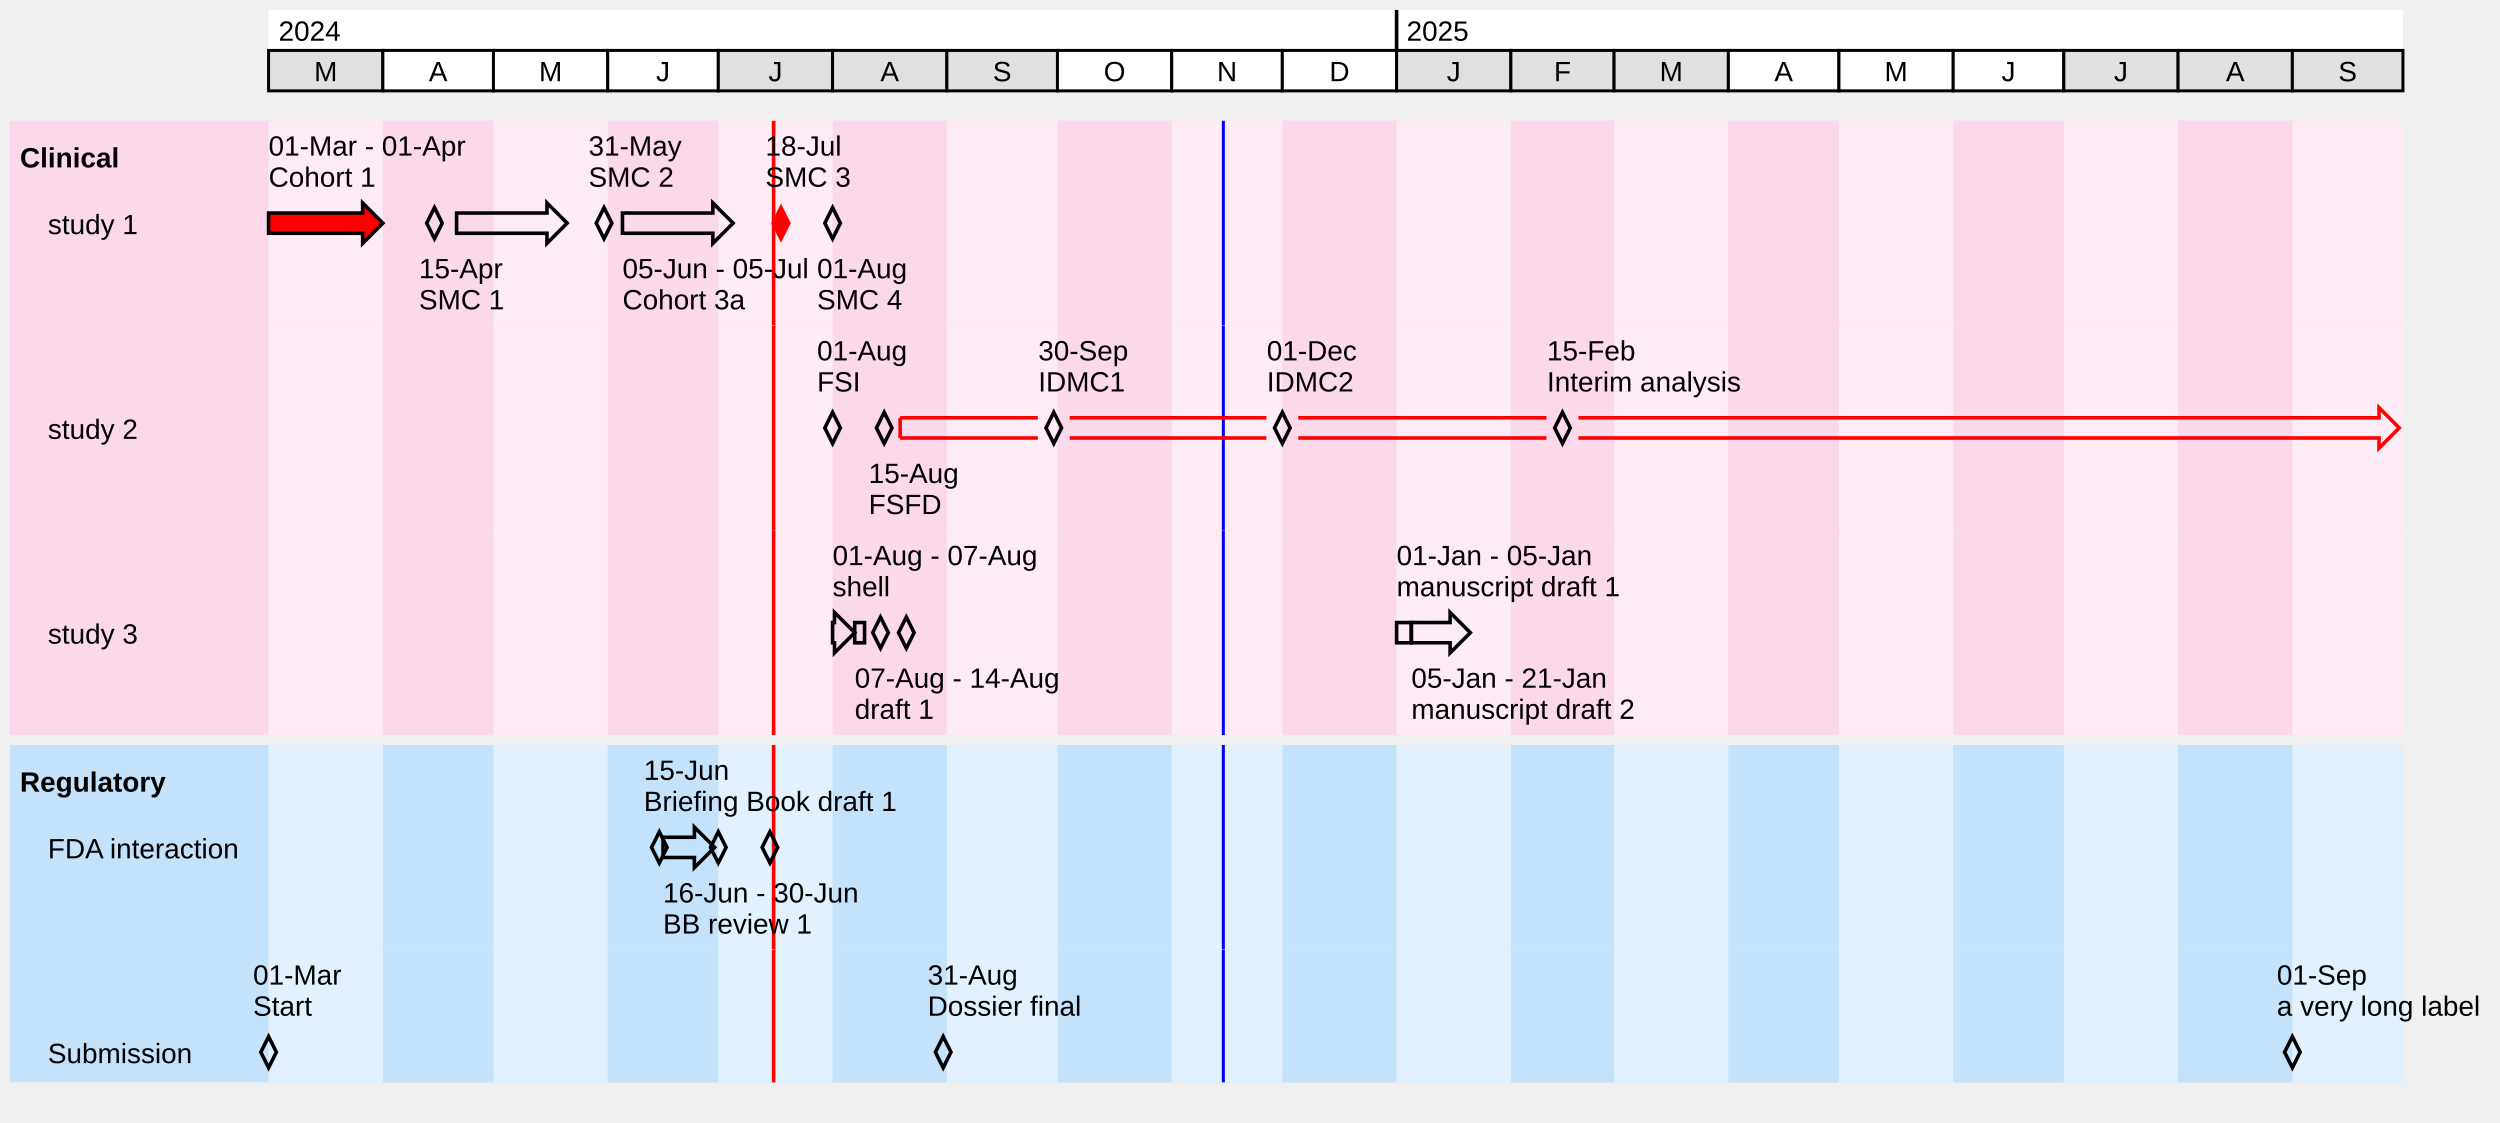
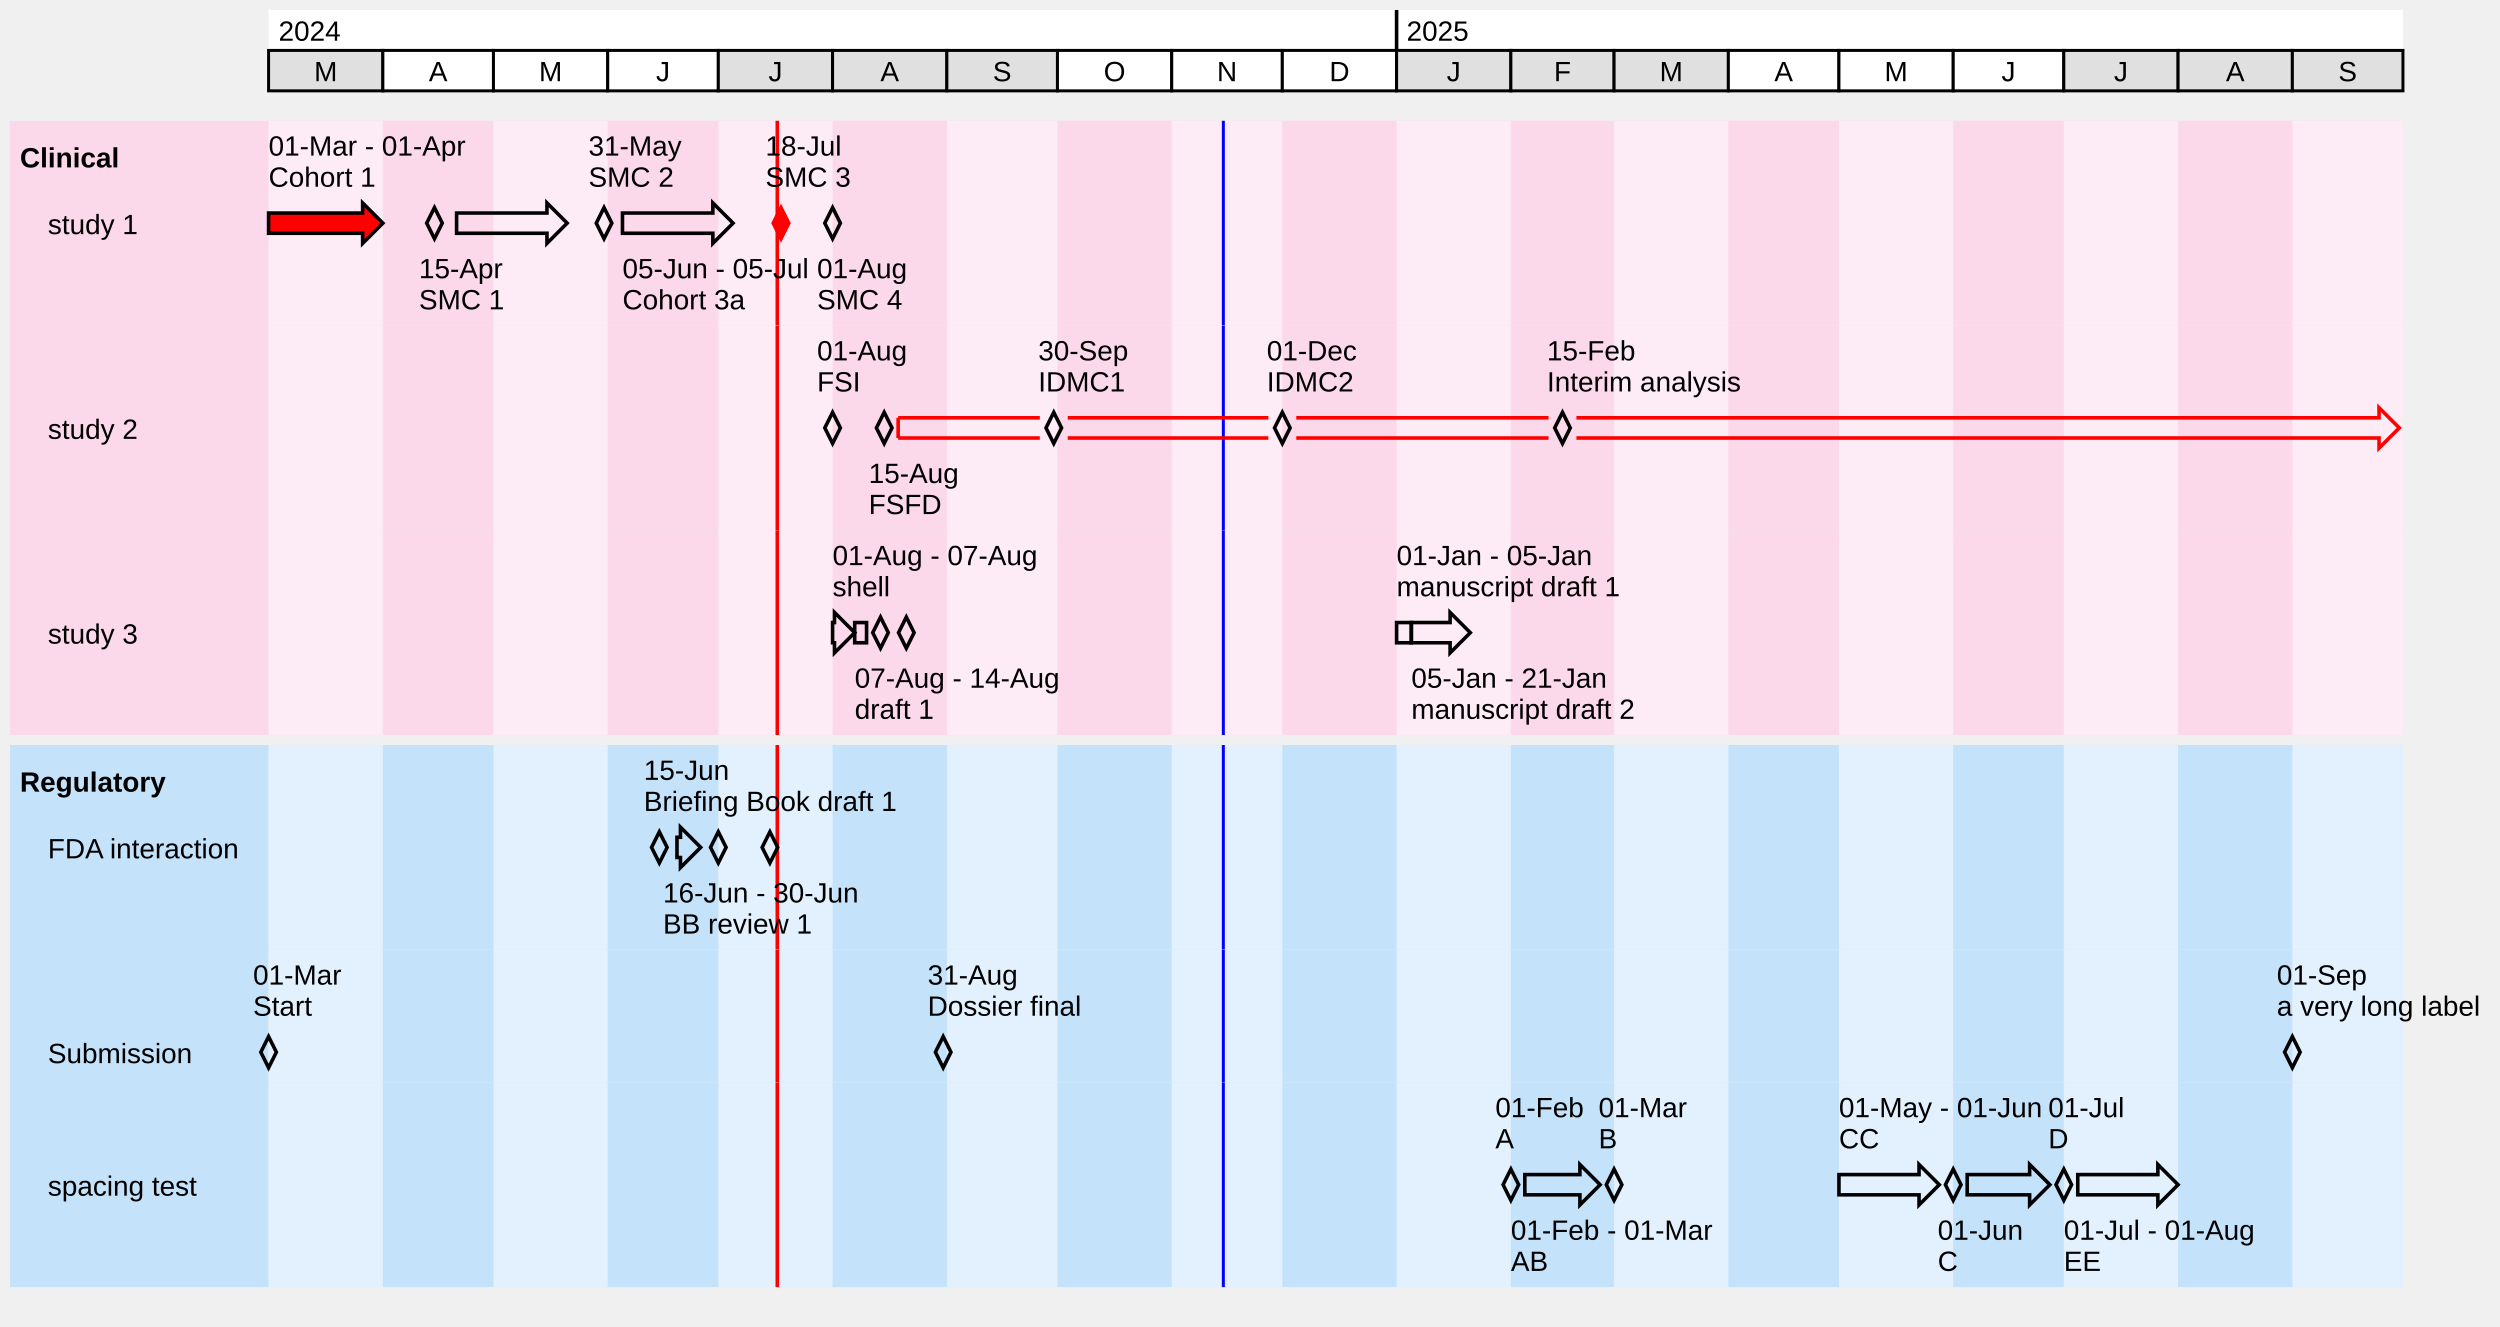
- <svg xmlns="http://www.w3.org/2000/svg" width="1253.668" height="562.76" viewbox="0 0 1200 0.452">
+ <svg xmlns="http://www.w3.org/2000/svg" width="1253.668" height="665.44" viewbox="0 0 1200 0.538">
  <style>text {font-family: Arial; font-size: 14.0px ;}</style>
  <rect x="5" y="5" width="1200" height="40.56" style="stroke:black;  stroke-width:0; fill:transparent; fill-opacity:1" />
  <text x="10" y="28.4" font-weight="bold" />
  <rect x="134.688" y="5" width="1070.312" height="20.28" style="stroke:black;  stroke-width:0; fill:#f0f0f0; fill-opacity:1" />
  <rect x="134.688" y="5" width="1070.312" height="20.28" style="stroke:transparent;  stroke-width:1; fill:white; fill-opacity:1" />
  <text x="705.345" y="20.44" font-weight="normal">2025</text>
  <line x1="700.345" y1="5" x2="700.345" y2="25.28" style="stroke:black; stroke-width:1.8; " />
  <text x="139.688" y="20.44" font-weight="normal">2024</text>
  <text x="24.0" y="30.64" font-weight="normal" />
  <rect x="134.688" y="25.28" width="1070.312" height="20.28" style="stroke:black;  stroke-width:0; fill:#f0f0f0; fill-opacity:1" />
  <rect x="134.688" y="25.28" width="1070.312" height="20.28" style="stroke:black;  stroke-width:0; fill:white; fill-opacity:1" />
  <rect x="134.688" y="25.28" width="57.305" height="20.28" style="stroke:black;  stroke-width:1.5; fill:#e0e0e0; fill-opacity:1" />
  <text x="157.512" y="40.72" font-weight="normal">M</text>
  <rect x="191.993" y="25.28" width="55.457" height="20.28" style="stroke:black;  stroke-width:1.5; fill:white; fill-opacity:1" />
  <text x="215.049" y="40.72" font-weight="normal">A</text>
  <rect x="247.449" y="25.28" width="57.305" height="20.28" style="stroke:black;  stroke-width:1.5; fill:white; fill-opacity:1" />
  <text x="270.274" y="40.72" font-weight="normal">M</text>
  <rect x="304.754" y="25.28" width="55.457" height="20.28" style="stroke:black;  stroke-width:1.5; fill:white; fill-opacity:1" />
  <text x="328.983" y="40.72" font-weight="normal">J</text>
  <rect x="360.211" y="25.28" width="57.305" height="20.28" style="stroke:black;  stroke-width:1.5; fill:#e0e0e0; fill-opacity:1" />
  <text x="385.364" y="40.72" font-weight="normal">J</text>
  <rect x="417.516" y="25.28" width="57.305" height="20.28" style="stroke:black;  stroke-width:1.5; fill:#e0e0e0; fill-opacity:1" />
  <text x="441.497" y="40.72" font-weight="normal">A</text>
  <rect x="474.821" y="25.28" width="55.457" height="20.28" style="stroke:black;  stroke-width:1.5; fill:#e0e0e0; fill-opacity:1" />
  <text x="497.878" y="40.72" font-weight="normal">S</text>
  <rect x="530.278" y="25.28" width="57.305" height="20.28" style="stroke:black;  stroke-width:1.5; fill:white; fill-opacity:1" />
  <text x="553.485" y="40.72" font-weight="normal">O</text>
  <rect x="587.583" y="25.28" width="55.457" height="20.28" style="stroke:black;  stroke-width:1.5; fill:white; fill-opacity:1" />
  <text x="610.257" y="40.72" font-weight="normal">N</text>
  <rect x="643.04" y="25.28" width="57.305" height="20.28" style="stroke:black;  stroke-width:1.5; fill:white; fill-opacity:1" />
  <text x="666.638" y="40.72" font-weight="normal">D</text>
  <rect x="700.345" y="25.28" width="57.305" height="20.28" style="stroke:black;  stroke-width:1.5; fill:#e0e0e0; fill-opacity:1" />
  <text x="725.497" y="40.72" font-weight="normal">J</text>
  <rect x="757.65" y="25.28" width="51.759" height="20.28" style="stroke:black;  stroke-width:1.5; fill:#e0e0e0; fill-opacity:1" />
  <text x="779.256" y="40.72" font-weight="normal">F</text>
  <rect x="809.41" y="25.28" width="57.305" height="20.28" style="stroke:black;  stroke-width:1.5; fill:#e0e0e0; fill-opacity:1" />
  <text x="832.234" y="40.72" font-weight="normal">M</text>
  <rect x="866.715" y="25.28" width="55.457" height="20.28" style="stroke:black;  stroke-width:1.5; fill:white; fill-opacity:1" />
  <text x="889.771" y="40.72" font-weight="normal">A</text>
  <rect x="922.171" y="25.28" width="57.305" height="20.28" style="stroke:black;  stroke-width:1.5; fill:white; fill-opacity:1" />
  <text x="944.996" y="40.72" font-weight="normal">M</text>
  <rect x="979.476" y="25.28" width="55.457" height="20.28" style="stroke:black;  stroke-width:1.5; fill:white; fill-opacity:1" />
  <text x="1003.705" y="40.72" font-weight="normal">J</text>
  <rect x="1034.933" y="25.28" width="57.305" height="20.28" style="stroke:black;  stroke-width:1.5; fill:#e0e0e0; fill-opacity:1" />
  <text x="1060.086" y="40.72" font-weight="normal">J</text>
  <rect x="1092.238" y="25.28" width="57.305" height="20.28" style="stroke:black;  stroke-width:1.5; fill:#e0e0e0; fill-opacity:1" />
  <text x="1116.219" y="40.72" font-weight="normal">A</text>
  <rect x="1149.543" y="25.28" width="55.457" height="20.28" style="stroke:black;  stroke-width:1.5; fill:#e0e0e0; fill-opacity:1" />
  <text x="1172.6" y="40.72" font-weight="normal">S</text>
  <text x="24.0" y="50.92" font-weight="normal" />
  <rect x="5" y="60.56" width="1200" height="308.04" style="stroke:black;  stroke-width:0; fill:#fbd8ea; fill-opacity:1" />
  <text x="10" y="83.96" font-weight="bold">Clinical</text>
  <rect x="134.688" y="60.56" width="1070.312" height="102.68" style="stroke:black;  stroke-width:0; fill:#f0f0f0; fill-opacity:1" />
  <rect x="134.688" y="60.56" width="1070.312" height="102.68" style="stroke:transparent;  stroke-width:1; fill:#fbd8ea; fill-opacity:1" />
  <rect x="134.688" y="60.56" width="57.305" height="102.68" style="stroke:black;  stroke-width:0; fill:white; fill-opacity:0.5" />
  <rect x="247.449" y="60.56" width="57.305" height="102.68" style="stroke:black;  stroke-width:0; fill:white; fill-opacity:0.5" />
  <rect x="360.211" y="60.56" width="57.305" height="102.68" style="stroke:black;  stroke-width:0; fill:white; fill-opacity:0.5" />
  <rect x="474.821" y="60.56" width="55.457" height="102.68" style="stroke:black;  stroke-width:0; fill:white; fill-opacity:0.5" />
  <rect x="587.583" y="60.56" width="55.457" height="102.68" style="stroke:black;  stroke-width:0; fill:white; fill-opacity:0.5" />
  <rect x="700.345" y="60.56" width="57.305" height="102.68" style="stroke:black;  stroke-width:0; fill:white; fill-opacity:0.5" />
  <rect x="809.41" y="60.56" width="57.305" height="102.68" style="stroke:black;  stroke-width:0; fill:white; fill-opacity:0.5" />
  <rect x="922.171" y="60.56" width="57.305" height="102.68" style="stroke:black;  stroke-width:0; fill:white; fill-opacity:0.5" />
  <rect x="1034.933" y="60.56" width="57.305" height="102.68" style="stroke:black;  stroke-width:0; fill:white; fill-opacity:0.5" />
  <rect x="1149.543" y="60.56" width="55.457" height="102.68" style="stroke:black;  stroke-width:0; fill:white; fill-opacity:0.5" />
-   <line x1="387.939" y1="60.56" x2="387.939" y2="163.24" style="stroke:red; stroke-width:1.8; " />
+   <line x1="389.788" y1="60.56" x2="389.788" y2="163.24" style="stroke:red; stroke-width:1.8; " />
  <line x1="613.463" y1="60.56" x2="613.463" y2="163.24" style="stroke:blue; stroke-width:1.5; " />
  <path d="M134.688, 116.97 L134.688, 106.83 L181.853, 106.83 L181.853, 101.76 L191.993, 111.9 L181.853, 122.04 L181.853, 116.97 L134.688, 116.97 Z" style="stroke: black; fill: red; stroke-width:1.8; " />
  <path d="M213.969, 111.9 L217.872, 104.092 L221.776, 111.9 L217.872, 119.708 L213.969, 111.9 Z" style="stroke: black; fill: none; stroke-width:1.8; " />
  <path d="M228.964, 116.97 L228.964, 106.83 L274.28, 106.83 L274.28, 101.76 L284.42, 111.9 L274.28, 122.04 L274.28, 116.97 L228.964, 116.97 Z" style="stroke: black; fill: none; stroke-width:1.8; " />
  <path d="M299.002, 111.9 L302.906, 104.092 L306.81, 111.9 L302.906, 119.708 L299.002, 111.9 Z" style="stroke: black; fill: none; stroke-width:1.8; " />
  <path d="M312.149, 116.97 L312.149, 106.83 L357.465, 106.83 L357.465, 101.76 L367.605, 111.9 L357.465, 122.04 L357.465, 116.97 L312.149, 116.97 Z" style="stroke: black; fill: none; stroke-width:1.8; " />
  <path d="M387.733, 111.9 L391.636, 104.092 L395.54, 111.9 L391.636, 119.708 L387.733, 111.9 Z" style="stroke: red; fill: red; stroke-width:1.8; " />
  <path d="M413.612, 111.9 L417.516, 104.092 L421.42, 111.9 L417.516, 119.708 L413.612, 111.9 Z" style="stroke: black; fill: none; stroke-width:1.8; " />
  <text x="134.688" y="78.04" font-weight="normal">01-Mar - 01-Apr</text>
  <text x="134.688" y="93.64" font-weight="normal">Cohort 1</text>
  <text x="295.125" y="78.04" font-weight="normal">31-May</text>
  <text x="295.125" y="93.64" font-weight="normal">SMC 2</text>
  <text x="383.855" y="78.04" font-weight="normal">18-Jul</text>
  <text x="383.855" y="93.64" font-weight="normal">SMC 3</text>
  <text x="210.091" y="139.52" font-weight="normal">15-Apr</text>
  <text x="210.091" y="155.12" font-weight="normal">SMC 1</text>
  <text x="312.149" y="139.52" font-weight="normal">05-Jun - 05-Jul</text>
  <text x="312.149" y="155.12" font-weight="normal">Cohort 3a</text>
  <text x="409.735" y="139.52" font-weight="normal">01-Aug</text>
  <text x="409.735" y="155.12" font-weight="normal">SMC 4</text>
  <text x="24.0" y="117.4" font-weight="normal">study 1</text>
  <rect x="134.688" y="163.24" width="1070.312" height="102.68" style="stroke:black;  stroke-width:0; fill:#f0f0f0; fill-opacity:1" />
  <rect x="134.688" y="163.24" width="1070.312" height="102.68" style="stroke:transparent;  stroke-width:1; fill:#fbd8ea; fill-opacity:1" />
  <rect x="134.688" y="163.24" width="57.305" height="102.68" style="stroke:black;  stroke-width:0; fill:white; fill-opacity:0.5" />
  <rect x="247.449" y="163.24" width="57.305" height="102.68" style="stroke:black;  stroke-width:0; fill:white; fill-opacity:0.5" />
  <rect x="360.211" y="163.24" width="57.305" height="102.68" style="stroke:black;  stroke-width:0; fill:white; fill-opacity:0.5" />
  <rect x="474.821" y="163.24" width="55.457" height="102.68" style="stroke:black;  stroke-width:0; fill:white; fill-opacity:0.5" />
  <rect x="587.583" y="163.24" width="55.457" height="102.68" style="stroke:black;  stroke-width:0; fill:white; fill-opacity:0.5" />
  <rect x="700.345" y="163.24" width="57.305" height="102.68" style="stroke:black;  stroke-width:0; fill:white; fill-opacity:0.5" />
  <rect x="809.41" y="163.24" width="57.305" height="102.68" style="stroke:black;  stroke-width:0; fill:white; fill-opacity:0.5" />
  <rect x="922.171" y="163.24" width="57.305" height="102.68" style="stroke:black;  stroke-width:0; fill:white; fill-opacity:0.5" />
  <rect x="1034.933" y="163.24" width="57.305" height="102.68" style="stroke:black;  stroke-width:0; fill:white; fill-opacity:0.5" />
  <rect x="1149.543" y="163.24" width="55.457" height="102.68" style="stroke:black;  stroke-width:0; fill:white; fill-opacity:0.5" />
-   <line x1="387.939" y1="163.24" x2="387.939" y2="265.92" style="stroke:red; stroke-width:1.8; " />
+   <line x1="389.788" y1="163.24" x2="389.788" y2="265.92" style="stroke:red; stroke-width:1.8; " />
  <line x1="613.463" y1="163.24" x2="613.463" y2="265.92" style="stroke:blue; stroke-width:1.5; " />
  <path d="M413.612, 214.58 L417.516, 206.772 L421.42, 214.58 L417.516, 222.388 L413.612, 214.58 Z" style="stroke: black; fill: none; stroke-width:1.8; " />
  <path d="M439.492, 214.58 L443.396, 206.772 L447.3, 214.58 L443.396, 222.388 L439.492, 214.58 Z" style="stroke: black; fill: none; stroke-width:1.8; " />
-   <line x1="451.396" y1="209.51" x2="520.429" y2="209.51" style="stroke:red; stroke-width:1.8; " />
-   <line x1="451.396" y1="219.65" x2="520.429" y2="219.65" style="stroke:red; stroke-width:1.8; " />
-   <line x1="451.396" y1="209.51" x2="451.396" y2="219.65" style="stroke:red; stroke-width:1.8; " />
-   <line x1="536.429" y1="209.51" x2="635.04" y2="209.51" style="stroke:red; stroke-width:1.8; " />
-   <line x1="536.429" y1="219.65" x2="635.04" y2="219.65" style="stroke:red; stroke-width:1.8; " />
-   <line x1="651.04" y1="209.51" x2="775.53" y2="209.51" style="stroke:red; stroke-width:1.8; " />
-   <line x1="651.04" y1="219.65" x2="775.53" y2="219.65" style="stroke:red; stroke-width:1.8; " />
-   <path d="M791.53, 209.51 L1193.011, 209.51 L1193.011, 204.44 L1203.151, 214.58 L1193.011, 224.72 L1193.011, 219.65 L791.53, 219.65 " style="stroke: red; fill: none; stroke-width:1.8; " />
+   <line x1="450.396" y1="209.51" x2="521.429" y2="209.51" style="stroke:red; stroke-width:1.8; " />
+   <line x1="450.396" y1="219.65" x2="521.429" y2="219.65" style="stroke:red; stroke-width:1.8; " />
+   <line x1="450.396" y1="209.51" x2="450.396" y2="219.65" style="stroke:red; stroke-width:1.8; " />
+   <line x1="535.429" y1="209.51" x2="636.04" y2="209.51" style="stroke:red; stroke-width:1.8; " />
+   <line x1="535.429" y1="219.65" x2="636.04" y2="219.65" style="stroke:red; stroke-width:1.8; " />
+   <line x1="650.04" y1="209.51" x2="776.53" y2="209.51" style="stroke:red; stroke-width:1.8; " />
+   <line x1="650.04" y1="219.65" x2="776.53" y2="219.65" style="stroke:red; stroke-width:1.8; " />
+   <path d="M790.53, 209.51 L1193.011, 209.51 L1193.011, 204.44 L1203.151, 214.58 L1193.011, 224.72 L1193.011, 219.65 L790.53, 219.65 " style="stroke: red; fill: none; stroke-width:1.8; " />
  <path d="M524.526, 214.58 L528.429, 206.772 L532.333, 214.58 L528.429, 222.388 L524.526, 214.58 Z" style="stroke: black; fill: none; stroke-width:1.8; " />
  <path d="M639.136, 214.58 L643.04, 206.772 L646.944, 214.58 L643.04, 222.388 L639.136, 214.58 Z" style="stroke: black; fill: none; stroke-width:1.8; " />
  <path d="M779.626, 214.58 L783.53, 206.772 L787.434, 214.58 L783.53, 222.388 L779.626, 214.58 Z" style="stroke: black; fill: none; stroke-width:1.8; " />
  <text x="409.735" y="180.72" font-weight="normal">01-Aug</text>
  <text x="409.735" y="196.32" font-weight="normal">FSI</text>
  <text x="520.648" y="180.72" font-weight="normal">30-Sep</text>
  <text x="520.648" y="196.32" font-weight="normal">IDMC1</text>
  <text x="635.258" y="180.72" font-weight="normal">01-Dec</text>
  <text x="635.258" y="196.32" font-weight="normal">IDMC2</text>
  <text x="775.749" y="180.72" font-weight="normal">15-Feb</text>
  <text x="775.749" y="196.32" font-weight="normal">Interim analysis</text>
  <text x="435.615" y="242.2" font-weight="normal">15-Aug</text>
  <text x="435.615" y="257.8" font-weight="normal">FSFD</text>
  <text x="24.0" y="220.08" font-weight="normal">study 2</text>
  <rect x="134.688" y="265.92" width="1070.312" height="102.68" style="stroke:black;  stroke-width:0; fill:#f0f0f0; fill-opacity:1" />
  <rect x="134.688" y="265.92" width="1070.312" height="102.68" style="stroke:transparent;  stroke-width:1; fill:#fbd8ea; fill-opacity:1" />
  <rect x="134.688" y="265.92" width="57.305" height="102.68" style="stroke:black;  stroke-width:0; fill:white; fill-opacity:0.5" />
  <rect x="247.449" y="265.92" width="57.305" height="102.68" style="stroke:black;  stroke-width:0; fill:white; fill-opacity:0.5" />
  <rect x="360.211" y="265.92" width="57.305" height="102.68" style="stroke:black;  stroke-width:0; fill:white; fill-opacity:0.5" />
  <rect x="474.821" y="265.92" width="55.457" height="102.68" style="stroke:black;  stroke-width:0; fill:white; fill-opacity:0.5" />
  <rect x="587.583" y="265.92" width="55.457" height="102.68" style="stroke:black;  stroke-width:0; fill:white; fill-opacity:0.5" />
  <rect x="700.345" y="265.92" width="57.305" height="102.68" style="stroke:black;  stroke-width:0; fill:white; fill-opacity:0.5" />
  <rect x="809.41" y="265.92" width="57.305" height="102.68" style="stroke:black;  stroke-width:0; fill:white; fill-opacity:0.5" />
  <rect x="922.171" y="265.92" width="57.305" height="102.68" style="stroke:black;  stroke-width:0; fill:white; fill-opacity:0.5" />
  <rect x="1034.933" y="265.92" width="57.305" height="102.68" style="stroke:black;  stroke-width:0; fill:white; fill-opacity:0.5" />
  <rect x="1149.543" y="265.92" width="55.457" height="102.68" style="stroke:black;  stroke-width:0; fill:white; fill-opacity:0.5" />
-   <line x1="387.939" y1="265.92" x2="387.939" y2="368.6" style="stroke:red; stroke-width:1.8; " />
+   <line x1="389.788" y1="265.92" x2="389.788" y2="368.6" style="stroke:red; stroke-width:1.8; " />
  <line x1="613.463" y1="265.92" x2="613.463" y2="368.6" style="stroke:blue; stroke-width:1.5; " />
  <path d="M417.516, 322.33 L417.516, 312.19 L418.468, 312.19 L418.468, 307.12 L428.608, 317.26 L418.468, 327.4 L418.468, 322.33 L417.516, 322.33 Z" style="stroke: black; fill: none; stroke-width:1.8; " />
-   <rect x="428.608" y="312.19" width="4.94" height="10.14" style="stroke:black;  stroke-width:1.8; fill:none; fill-opacity:1" />
+   <rect x="428.608" y="312.19" width="5.94" height="10.14" style="stroke:black;  stroke-width:1.8; fill:none; fill-opacity:1" />
  <path d="M437.643, 317.26 L441.547, 309.452 L445.451, 317.26 L441.547, 325.068 L437.643, 317.26 Z" style="stroke: black; fill: none; stroke-width:1.8; " />
  <path d="M450.583, 317.26 L454.487, 309.452 L458.391, 317.26 L454.487, 325.068 L450.583, 317.26 Z" style="stroke: black; fill: none; stroke-width:1.8; " />
  <rect x="700.345" y="312.19" width="7.394" height="10.14" style="stroke:black;  stroke-width:1.8; fill:none; fill-opacity:1" />
  <path d="M707.739, 322.33 L707.739, 312.19 L727.176, 312.19 L727.176, 307.12 L737.316, 317.26 L727.176, 327.4 L727.176, 322.33 L707.739, 322.33 Z" style="stroke: black; fill: none; stroke-width:1.8; " />
  <text x="417.516" y="283.4" font-weight="normal">01-Aug - 07-Aug</text>
  <text x="417.516" y="299" font-weight="normal">shell</text>
  <text x="700.345" y="283.4" font-weight="normal">01-Jan - 05-Jan</text>
  <text x="700.345" y="299" font-weight="normal">manuscript draft 1</text>
  <text x="428.608" y="344.88" font-weight="normal">07-Aug - 14-Aug</text>
  <text x="428.608" y="360.48" font-weight="normal">draft 1</text>
  <text x="707.739" y="344.88" font-weight="normal">05-Jan - 21-Jan</text>
  <text x="707.739" y="360.48" font-weight="normal">manuscript draft 2</text>
  <text x="24.0" y="322.76" font-weight="normal">study 3</text>
-   <rect x="5" y="373.6" width="1200" height="169.16" style="stroke:black;  stroke-width:0; fill:#c4e2fa; fill-opacity:1" />
+   <rect x="5" y="373.6" width="1200" height="271.84" style="stroke:black;  stroke-width:0; fill:#c4e2fa; fill-opacity:1" />
  <text x="10" y="397.0" font-weight="bold">Regulatory</text>
  <rect x="134.688" y="373.6" width="1070.312" height="102.68" style="stroke:black;  stroke-width:0; fill:#f0f0f0; fill-opacity:1" />
  <rect x="134.688" y="373.6" width="1070.312" height="102.68" style="stroke:transparent;  stroke-width:1; fill:#c4e2fa; fill-opacity:1" />
  <rect x="134.688" y="373.6" width="57.305" height="102.68" style="stroke:black;  stroke-width:0; fill:white; fill-opacity:0.5" />
  <rect x="247.449" y="373.6" width="57.305" height="102.68" style="stroke:black;  stroke-width:0; fill:white; fill-opacity:0.5" />
  <rect x="360.211" y="373.6" width="57.305" height="102.68" style="stroke:black;  stroke-width:0; fill:white; fill-opacity:0.5" />
  <rect x="474.821" y="373.6" width="55.457" height="102.68" style="stroke:black;  stroke-width:0; fill:white; fill-opacity:0.5" />
  <rect x="587.583" y="373.6" width="55.457" height="102.68" style="stroke:black;  stroke-width:0; fill:white; fill-opacity:0.5" />
  <rect x="700.345" y="373.6" width="57.305" height="102.68" style="stroke:black;  stroke-width:0; fill:white; fill-opacity:0.5" />
  <rect x="809.41" y="373.6" width="57.305" height="102.68" style="stroke:black;  stroke-width:0; fill:white; fill-opacity:0.5" />
  <rect x="922.171" y="373.6" width="57.305" height="102.68" style="stroke:black;  stroke-width:0; fill:white; fill-opacity:0.5" />
  <rect x="1034.933" y="373.6" width="57.305" height="102.68" style="stroke:black;  stroke-width:0; fill:white; fill-opacity:0.5" />
  <rect x="1149.543" y="373.6" width="55.457" height="102.68" style="stroke:black;  stroke-width:0; fill:white; fill-opacity:0.5" />
-   <line x1="387.939" y1="373.6" x2="387.939" y2="476.28" style="stroke:red; stroke-width:1.8; " />
+   <line x1="389.788" y1="373.6" x2="389.788" y2="476.28" style="stroke:red; stroke-width:1.8; " />
  <line x1="613.463" y1="373.6" x2="613.463" y2="476.28" style="stroke:blue; stroke-width:1.5; " />
  <path d="M326.73, 424.94 L330.634, 417.132 L334.538, 424.94 L330.634, 432.748 L326.73, 424.94 Z" style="stroke: black; fill: none; stroke-width:1.8; " />
-   <path d="M332.483, 430.01 L332.483, 419.87 L348.222, 419.87 L348.222, 414.8 L358.362, 424.94 L348.222, 435.08 L348.222, 430.01 L332.483, 430.01 Z" style="stroke: black; fill: none; stroke-width:1.8; " />
+   <path d="M339.483, 430.01 L339.483, 419.87 L341.222, 419.87 L341.222, 414.8 L351.362, 424.94 L341.222, 435.08 L341.222, 430.01 L339.483, 430.01 Z" style="stroke: black; fill: none; stroke-width:1.8; " />
  <path d="M356.307, 424.94 L360.211, 417.132 L364.115, 424.94 L360.211, 432.748 L356.307, 424.94 Z" style="stroke: black; fill: none; stroke-width:1.8; " />
  <path d="M382.187, 424.94 L386.091, 417.132 L389.995, 424.94 L386.091, 432.748 L382.187, 424.94 Z" style="stroke: black; fill: none; stroke-width:1.8; " />
  <text x="322.853" y="391.08" font-weight="normal">15-Jun</text>
  <text x="322.853" y="406.68" font-weight="normal">Briefing Book draft 1</text>
  <text x="332.483" y="452.56" font-weight="normal">16-Jun - 30-Jun</text>
  <text x="332.483" y="468.16" font-weight="normal">BB review 1</text>
  <text x="24.0" y="430.44" font-weight="normal">FDA interaction</text>
  <rect x="134.688" y="476.28" width="1070.312" height="66.48" style="stroke:black;  stroke-width:0; fill:#f0f0f0; fill-opacity:1" />
  <rect x="134.688" y="476.28" width="1070.312" height="66.48" style="stroke:transparent;  stroke-width:1; fill:#c4e2fa; fill-opacity:1" />
  <rect x="134.688" y="476.28" width="57.305" height="66.48" style="stroke:black;  stroke-width:0; fill:white; fill-opacity:0.5" />
  <rect x="247.449" y="476.28" width="57.305" height="66.48" style="stroke:black;  stroke-width:0; fill:white; fill-opacity:0.5" />
  <rect x="360.211" y="476.28" width="57.305" height="66.48" style="stroke:black;  stroke-width:0; fill:white; fill-opacity:0.5" />
  <rect x="474.821" y="476.28" width="55.457" height="66.48" style="stroke:black;  stroke-width:0; fill:white; fill-opacity:0.5" />
  <rect x="587.583" y="476.28" width="55.457" height="66.48" style="stroke:black;  stroke-width:0; fill:white; fill-opacity:0.5" />
  <rect x="700.345" y="476.28" width="57.305" height="66.48" style="stroke:black;  stroke-width:0; fill:white; fill-opacity:0.5" />
  <rect x="809.41" y="476.28" width="57.305" height="66.48" style="stroke:black;  stroke-width:0; fill:white; fill-opacity:0.5" />
  <rect x="922.171" y="476.28" width="57.305" height="66.48" style="stroke:black;  stroke-width:0; fill:white; fill-opacity:0.5" />
  <rect x="1034.933" y="476.28" width="57.305" height="66.48" style="stroke:black;  stroke-width:0; fill:white; fill-opacity:0.5" />
  <rect x="1149.543" y="476.28" width="55.457" height="66.48" style="stroke:black;  stroke-width:0; fill:white; fill-opacity:0.5" />
-   <line x1="387.939" y1="476.28" x2="387.939" y2="542.76" style="stroke:red; stroke-width:1.8; " />
+   <line x1="389.788" y1="476.28" x2="389.788" y2="542.76" style="stroke:red; stroke-width:1.8; " />
  <line x1="613.463" y1="476.28" x2="613.463" y2="542.76" style="stroke:blue; stroke-width:1.5; " />
  <path d="M130.784, 527.62 L134.688, 519.812 L138.591, 527.62 L134.688, 535.428 L130.784, 527.62 Z" style="stroke: black; fill: none; stroke-width:1.8; " />
  <path d="M469.069, 527.62 L472.973, 519.812 L476.877, 527.62 L472.973, 535.428 L469.069, 527.62 Z" style="stroke: black; fill: none; stroke-width:1.8; " />
  <path d="M1145.639, 527.62 L1149.543, 519.812 L1153.447, 527.62 L1149.543, 535.428 L1145.639, 527.62 Z" style="stroke: black; fill: none; stroke-width:1.8; " />
  <text x="126.906" y="493.76" font-weight="normal">01-Mar</text>
  <text x="126.906" y="509.36" font-weight="normal">Start</text>
  <text x="465.192" y="493.76" font-weight="normal">31-Aug</text>
  <text x="465.192" y="509.36" font-weight="normal">Dossier final</text>
  <text x="1141.762" y="493.76" font-weight="normal">01-Sep</text>
  <text x="1141.762" y="509.36" font-weight="normal">a very long label</text>
  <text x="24.0" y="533.12" font-weight="normal">Submission</text>
+   <rect x="134.688" y="542.76" width="1070.312" height="102.68" style="stroke:black;  stroke-width:0; fill:#f0f0f0; fill-opacity:1" />
+   <rect x="134.688" y="542.76" width="1070.312" height="102.68" style="stroke:transparent;  stroke-width:1; fill:#c4e2fa; fill-opacity:1" />
+   <rect x="134.688" y="542.76" width="57.305" height="102.68" style="stroke:black;  stroke-width:0; fill:white; fill-opacity:0.5" />
+   <rect x="247.449" y="542.76" width="57.305" height="102.68" style="stroke:black;  stroke-width:0; fill:white; fill-opacity:0.5" />
+   <rect x="360.211" y="542.76" width="57.305" height="102.68" style="stroke:black;  stroke-width:0; fill:white; fill-opacity:0.5" />
+   <rect x="474.821" y="542.76" width="55.457" height="102.68" style="stroke:black;  stroke-width:0; fill:white; fill-opacity:0.5" />
+   <rect x="587.583" y="542.76" width="55.457" height="102.68" style="stroke:black;  stroke-width:0; fill:white; fill-opacity:0.5" />
+   <rect x="700.345" y="542.76" width="57.305" height="102.68" style="stroke:black;  stroke-width:0; fill:white; fill-opacity:0.5" />
+   <rect x="809.41" y="542.76" width="57.305" height="102.68" style="stroke:black;  stroke-width:0; fill:white; fill-opacity:0.5" />
+   <rect x="922.171" y="542.76" width="57.305" height="102.68" style="stroke:black;  stroke-width:0; fill:white; fill-opacity:0.5" />
+   <rect x="1034.933" y="542.76" width="57.305" height="102.68" style="stroke:black;  stroke-width:0; fill:white; fill-opacity:0.5" />
+   <rect x="1149.543" y="542.76" width="55.457" height="102.68" style="stroke:black;  stroke-width:0; fill:white; fill-opacity:0.5" />
+   <line x1="389.788" y1="542.76" x2="389.788" y2="645.44" style="stroke:red; stroke-width:1.8; " />
+   <line x1="613.463" y1="542.76" x2="613.463" y2="645.44" style="stroke:blue; stroke-width:1.5; " />
+   <path d="M753.746, 594.1 L757.65, 586.292 L761.554, 594.1 L757.65, 601.908 L753.746, 594.1 Z" style="stroke: black; fill: none; stroke-width:1.8; " />
+   <path d="M764.65, 599.17 L764.65, 589.03 L792.27, 589.03 L792.27, 583.96 L802.41, 594.1 L792.27, 604.24 L792.27, 599.17 L764.65, 599.17 Z" style="stroke: black; fill: none; stroke-width:1.8; " />
+   <path d="M805.506, 594.1 L809.41, 586.292 L813.313, 594.1 L809.41, 601.908 L805.506, 594.1 Z" style="stroke: black; fill: none; stroke-width:1.8; " />
+   <path d="M922.171, 599.17 L922.171, 589.03 L962.336, 589.03 L962.336, 583.96 L972.476, 594.1 L962.336, 604.24 L962.336, 599.17 L922.171, 599.17 Z" style="stroke: black; fill: none; stroke-width:1.8; " />
+   <path d="M986.476, 599.17 L986.476, 589.03 L1017.793, 589.03 L1017.793, 583.96 L1027.933, 594.1 L1017.793, 604.24 L1017.793, 599.17 L986.476, 599.17 Z" style="stroke: black; fill: none; stroke-width:1.8; " />
+   <path d="M975.573, 594.1 L979.476, 586.292 L983.38, 594.1 L979.476, 601.908 L975.573, 594.1 Z" style="stroke: black; fill: none; stroke-width:1.8; " />
+   <path d="M1041.933, 599.17 L1041.933, 589.03 L1082.098, 589.03 L1082.098, 583.96 L1092.238, 594.1 L1082.098, 604.24 L1082.098, 599.17 L1041.933, 599.17 Z" style="stroke: black; fill: none; stroke-width:1.8; " />
+   <path d="M1031.029, 594.1 L1034.933, 586.292 L1038.837, 594.1 L1034.933, 601.908 L1031.029, 594.1 Z" style="stroke: black; fill: none; stroke-width:1.8; " />
+   <text x="749.869" y="560.24" font-weight="normal">01-Feb</text>
+   <text x="749.869" y="575.84" font-weight="normal">A</text>
+   <text x="801.628" y="560.24" font-weight="normal">01-Mar</text>
+   <text x="801.628" y="575.84" font-weight="normal">B</text>
+   <text x="922.171" y="560.24" font-weight="normal">01-May - 01-Jun</text>
+   <text x="922.171" y="575.84" font-weight="normal">CC</text>
+   <text x="1027.152" y="560.24" font-weight="normal">01-Jul</text>
+   <text x="1027.152" y="575.84" font-weight="normal">D</text>
+   <text x="757.65" y="621.72" font-weight="normal">01-Feb - 01-Mar</text>
+   <text x="757.65" y="637.32" font-weight="normal">AB</text>
+   <text x="971.695" y="621.72" font-weight="normal">01-Jun</text>
+   <text x="971.695" y="637.32" font-weight="normal">C</text>
+   <text x="1034.933" y="621.72" font-weight="normal">01-Jul - 01-Aug</text>
+   <text x="1034.933" y="637.32" font-weight="normal">EE</text>
+   <text x="24.0" y="599.6" font-weight="normal">spacing test</text>
</svg>
